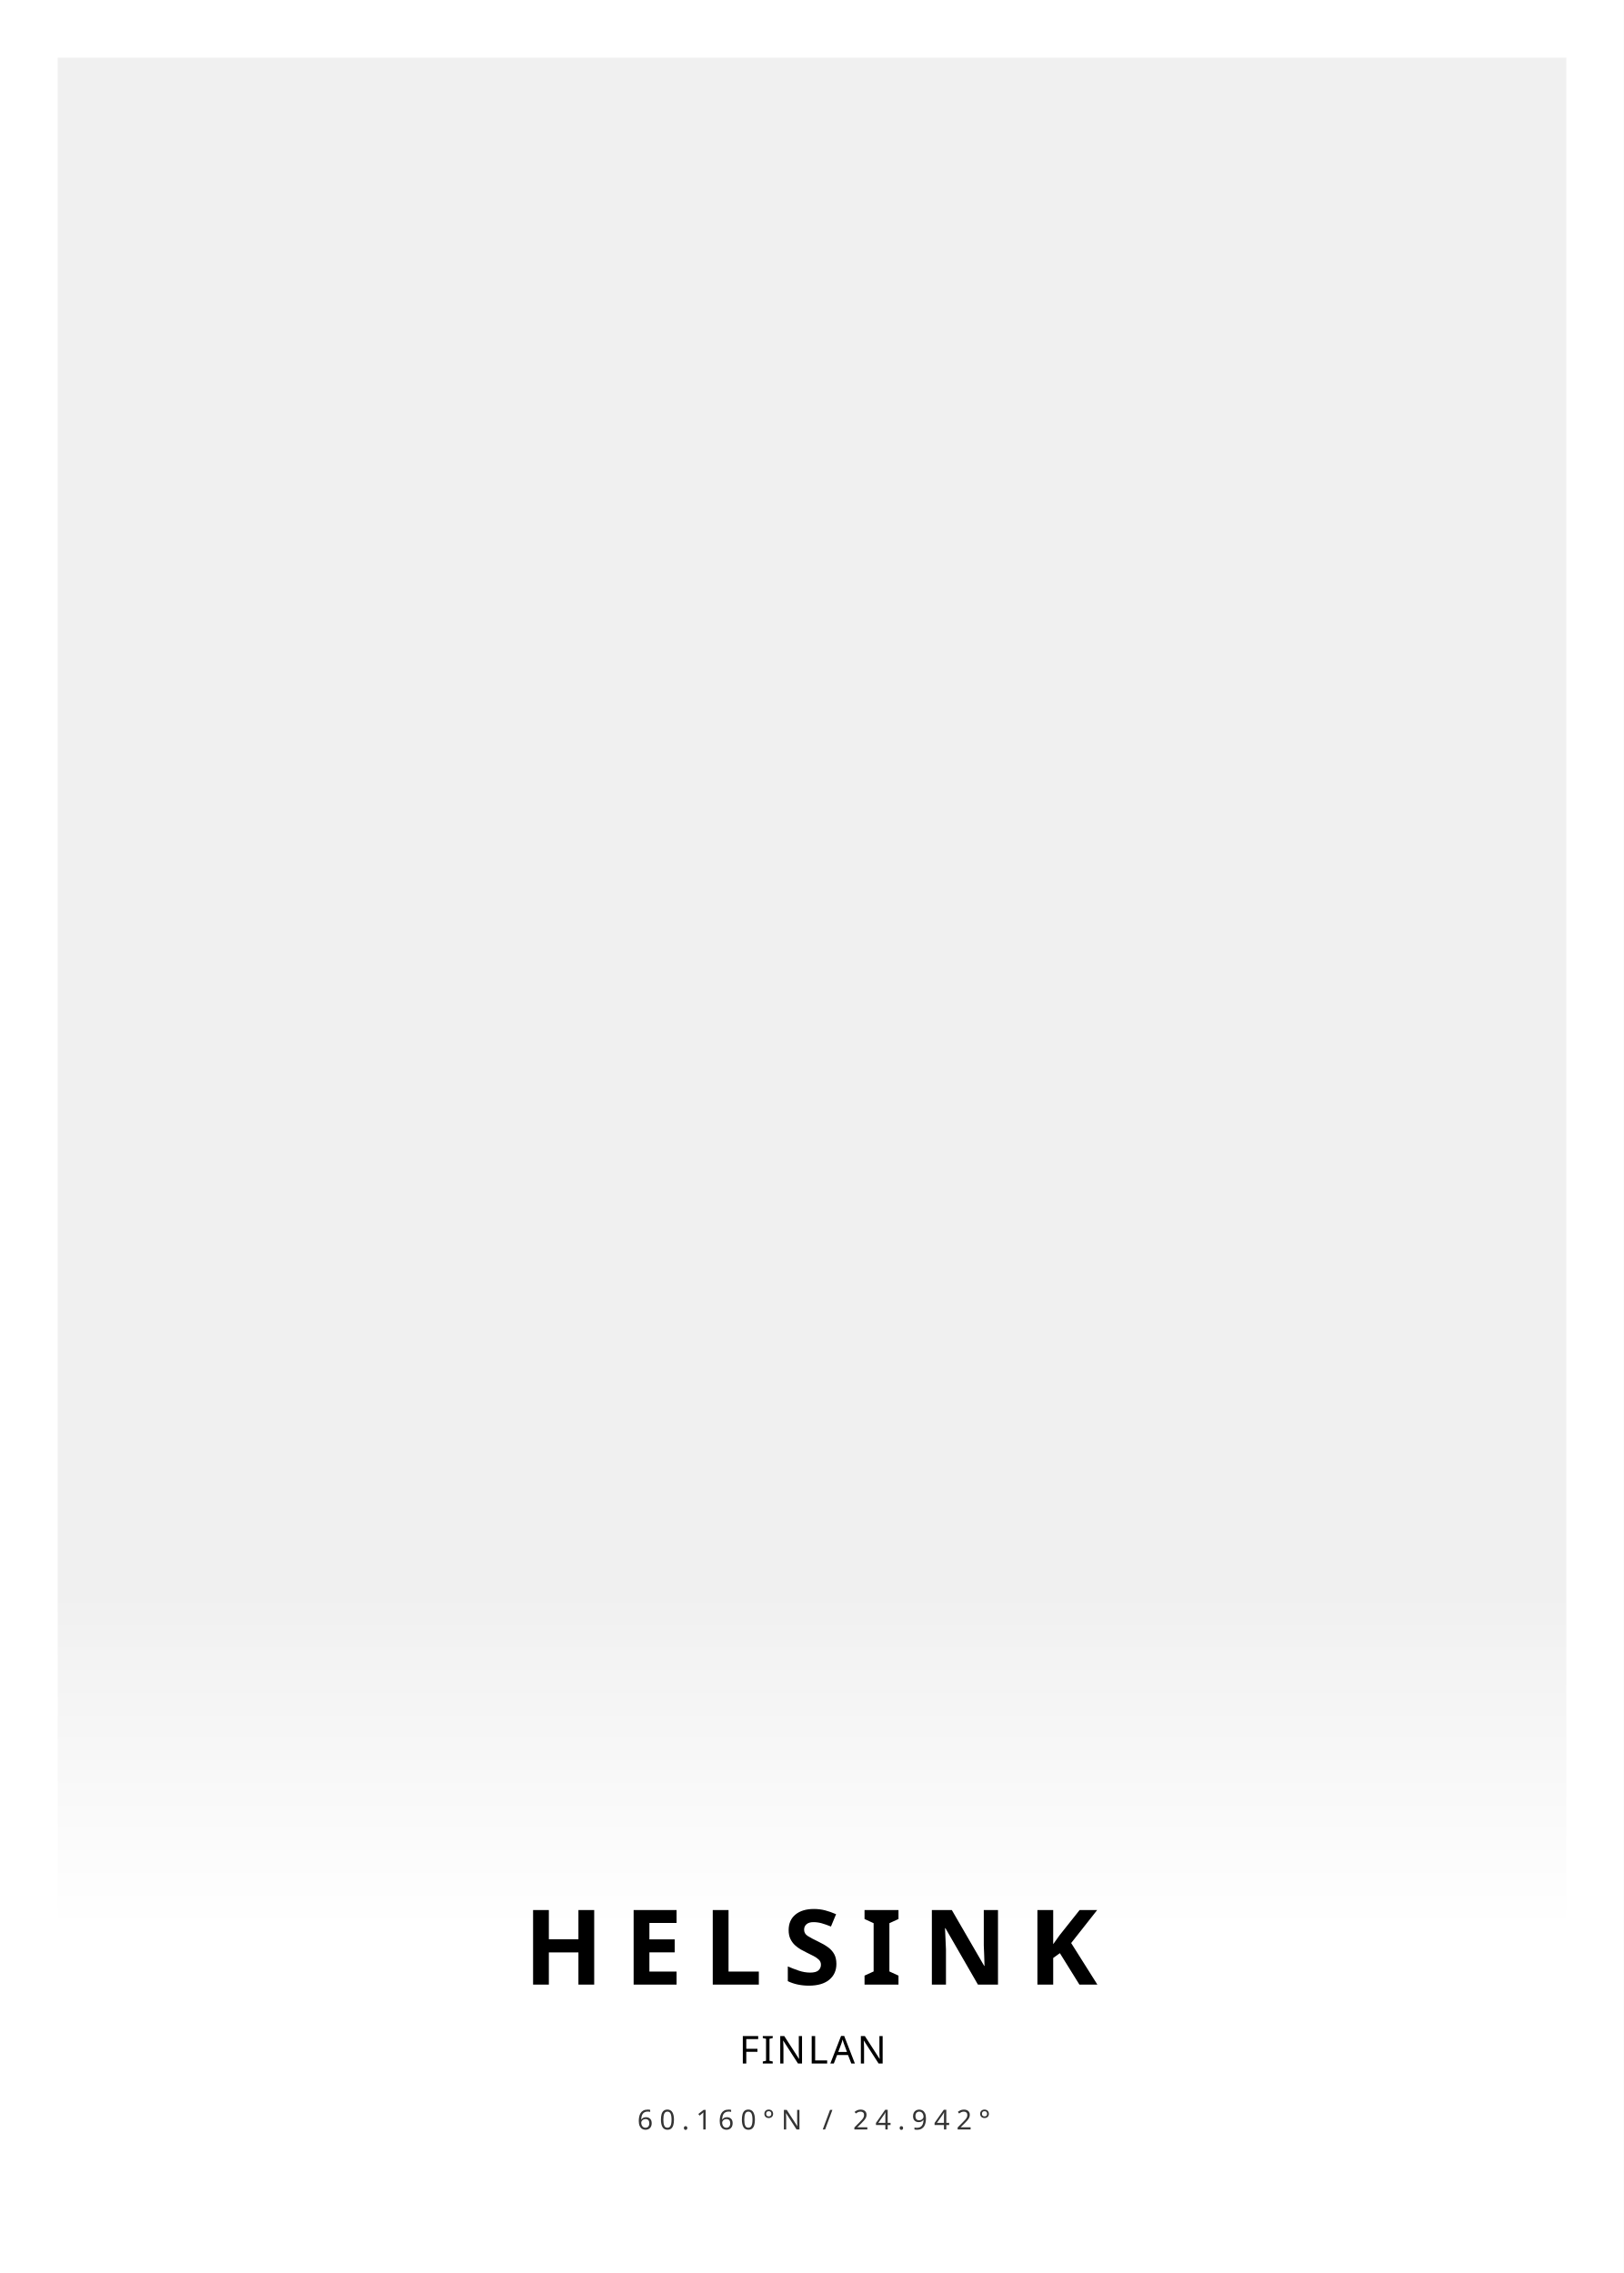
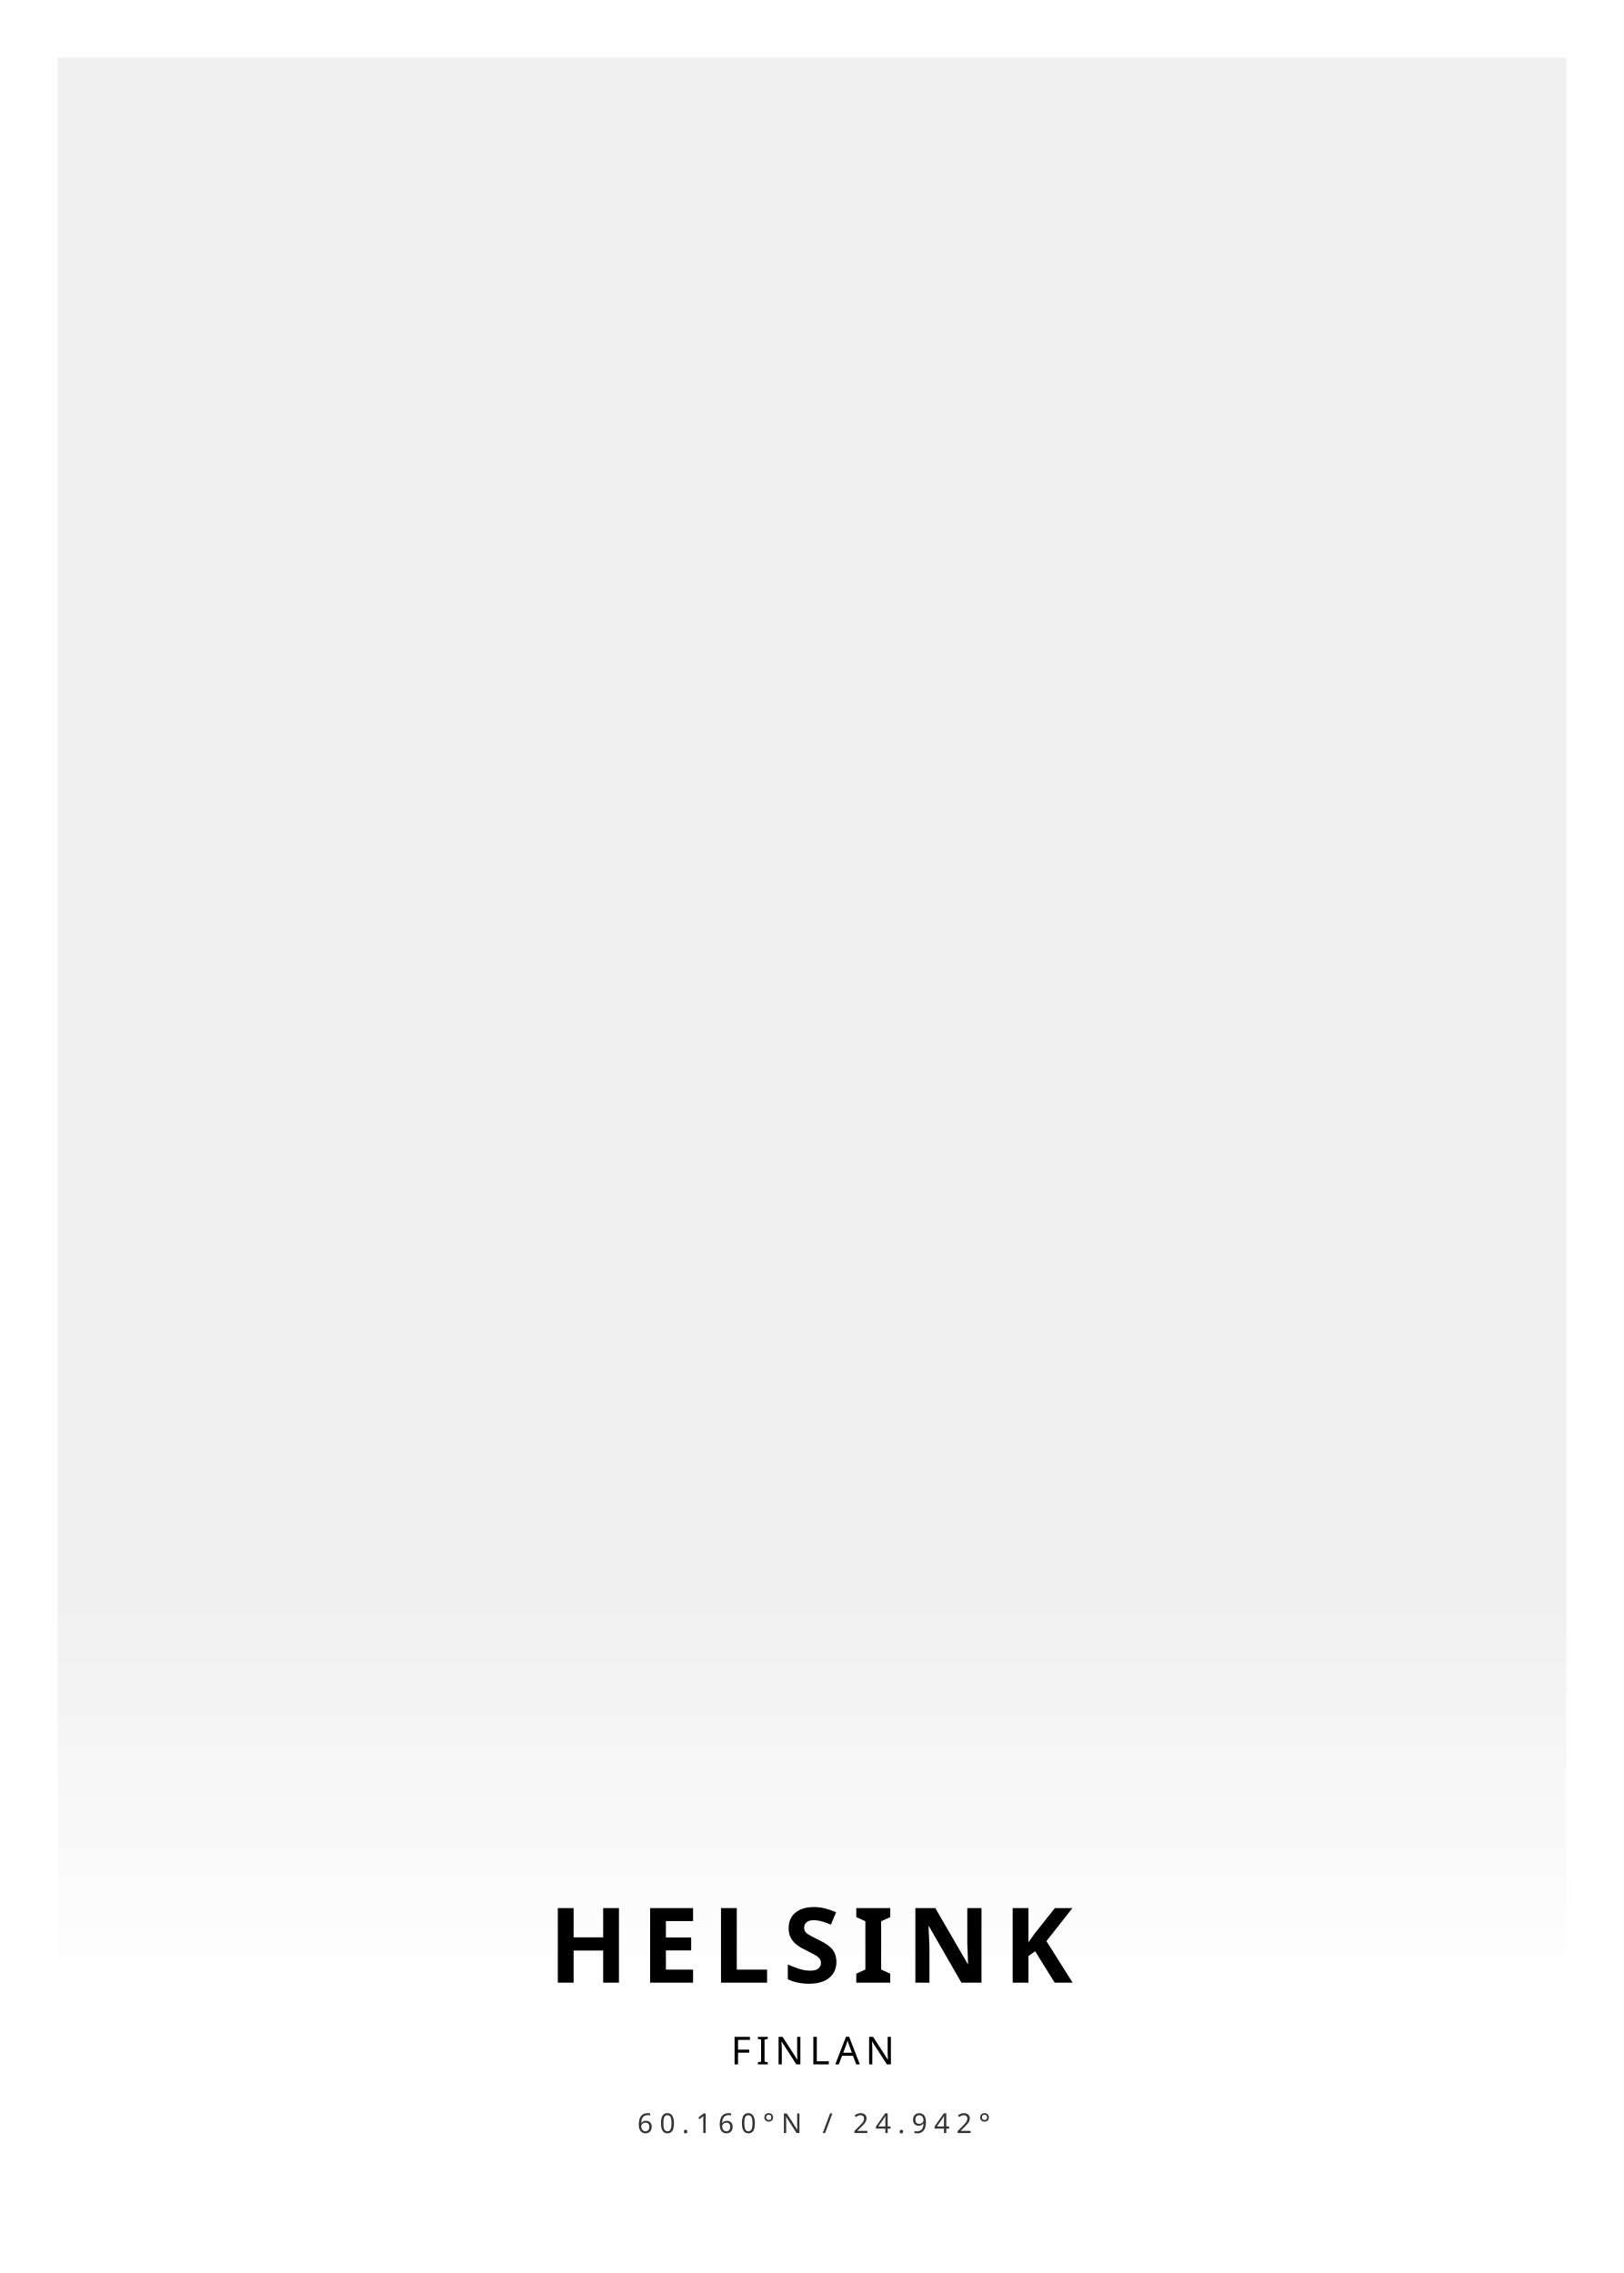
<svg xmlns="http://www.w3.org/2000/svg" width="5906px" height="8268px" viewBox="0 0 5906 8268" version="1.1">
  <defs>
-     <linearGradient x1="50%" y1="0%" x2="50%" y2="54.413%" id="linearGradient-1">
+     <linearGradient x1="50%" y1="0%" x2="50%" y2="61.832%" id="linearGradient-1">
      <stop stop-color="#FFF" stop-opacity="0" offset="0%" />
      <stop stop-color="#FFF" offset="100%" />
    </linearGradient>
  </defs>
  <g id="Page-2" stroke="none" stroke-width="1" fill="none" fill-rule="evenodd">
    <g id="50x70cm-portrait">
      <path d="M0,0 L5906,0 L5906,8268 L0,8268 L0,0 Z M210,210 L5697,210 L5697,8038 L210,8038 L210,210 Z" id="borders" fill="#FFF" />
-       <rect id="gradient" fill="url(#linearGradient-1)" x="168" y="5788" width="5602" height="2259" />
-       <g id="labels" transform="translate(2948, 6858)">
+       <rect id="gradient" fill="url(#linearGradient-1)" x="168" y="5812" width="5602" height="2328" />
+       <g id="labels" transform="translate(2948, 6851)">
        <g id="center" text-anchor="middle">
          <text id="text" font-family="JosefinSans-Light, Josefin Sans" font-size="100" font-weight="300" letter-spacing="24" fill="#343434">
-             <tspan x="12" y="888">60.160°N / 24.942°</tspan>
+             <tspan x="12" y="908">60.160°N / 24.942°</tspan>
          </text>
-           <text id="small-header" font-family="JosefinSans, Josefin Sans" font-size="140" font-weight="normal" letter-spacing="8" fill="#000">
-             <tspan x="8" y="648">FINLAN</tspan>
+           <text id="small-header" font-family="JosefinSans, Josefin Sans" font-size="140" font-weight="normal" letter-spacing="20" fill="#000">
+             <tspan x="8" y="658">FINLAN</tspan>
          </text>
-           <text id="header" font-family="JosefinSans-Bold, Josefin Sans" font-size="380" font-weight="bold" letter-spacing="75" fill="#000">
+           <text id="header" font-family="JosefinSans-Bold, Josefin Sans" font-size="380" font-weight="bold" letter-spacing="45" fill="#000">
            <tspan x="0" y="361">HELSINK</tspan>
          </text>
        </g>
      </g>
    </g>
  </g>
</svg>
